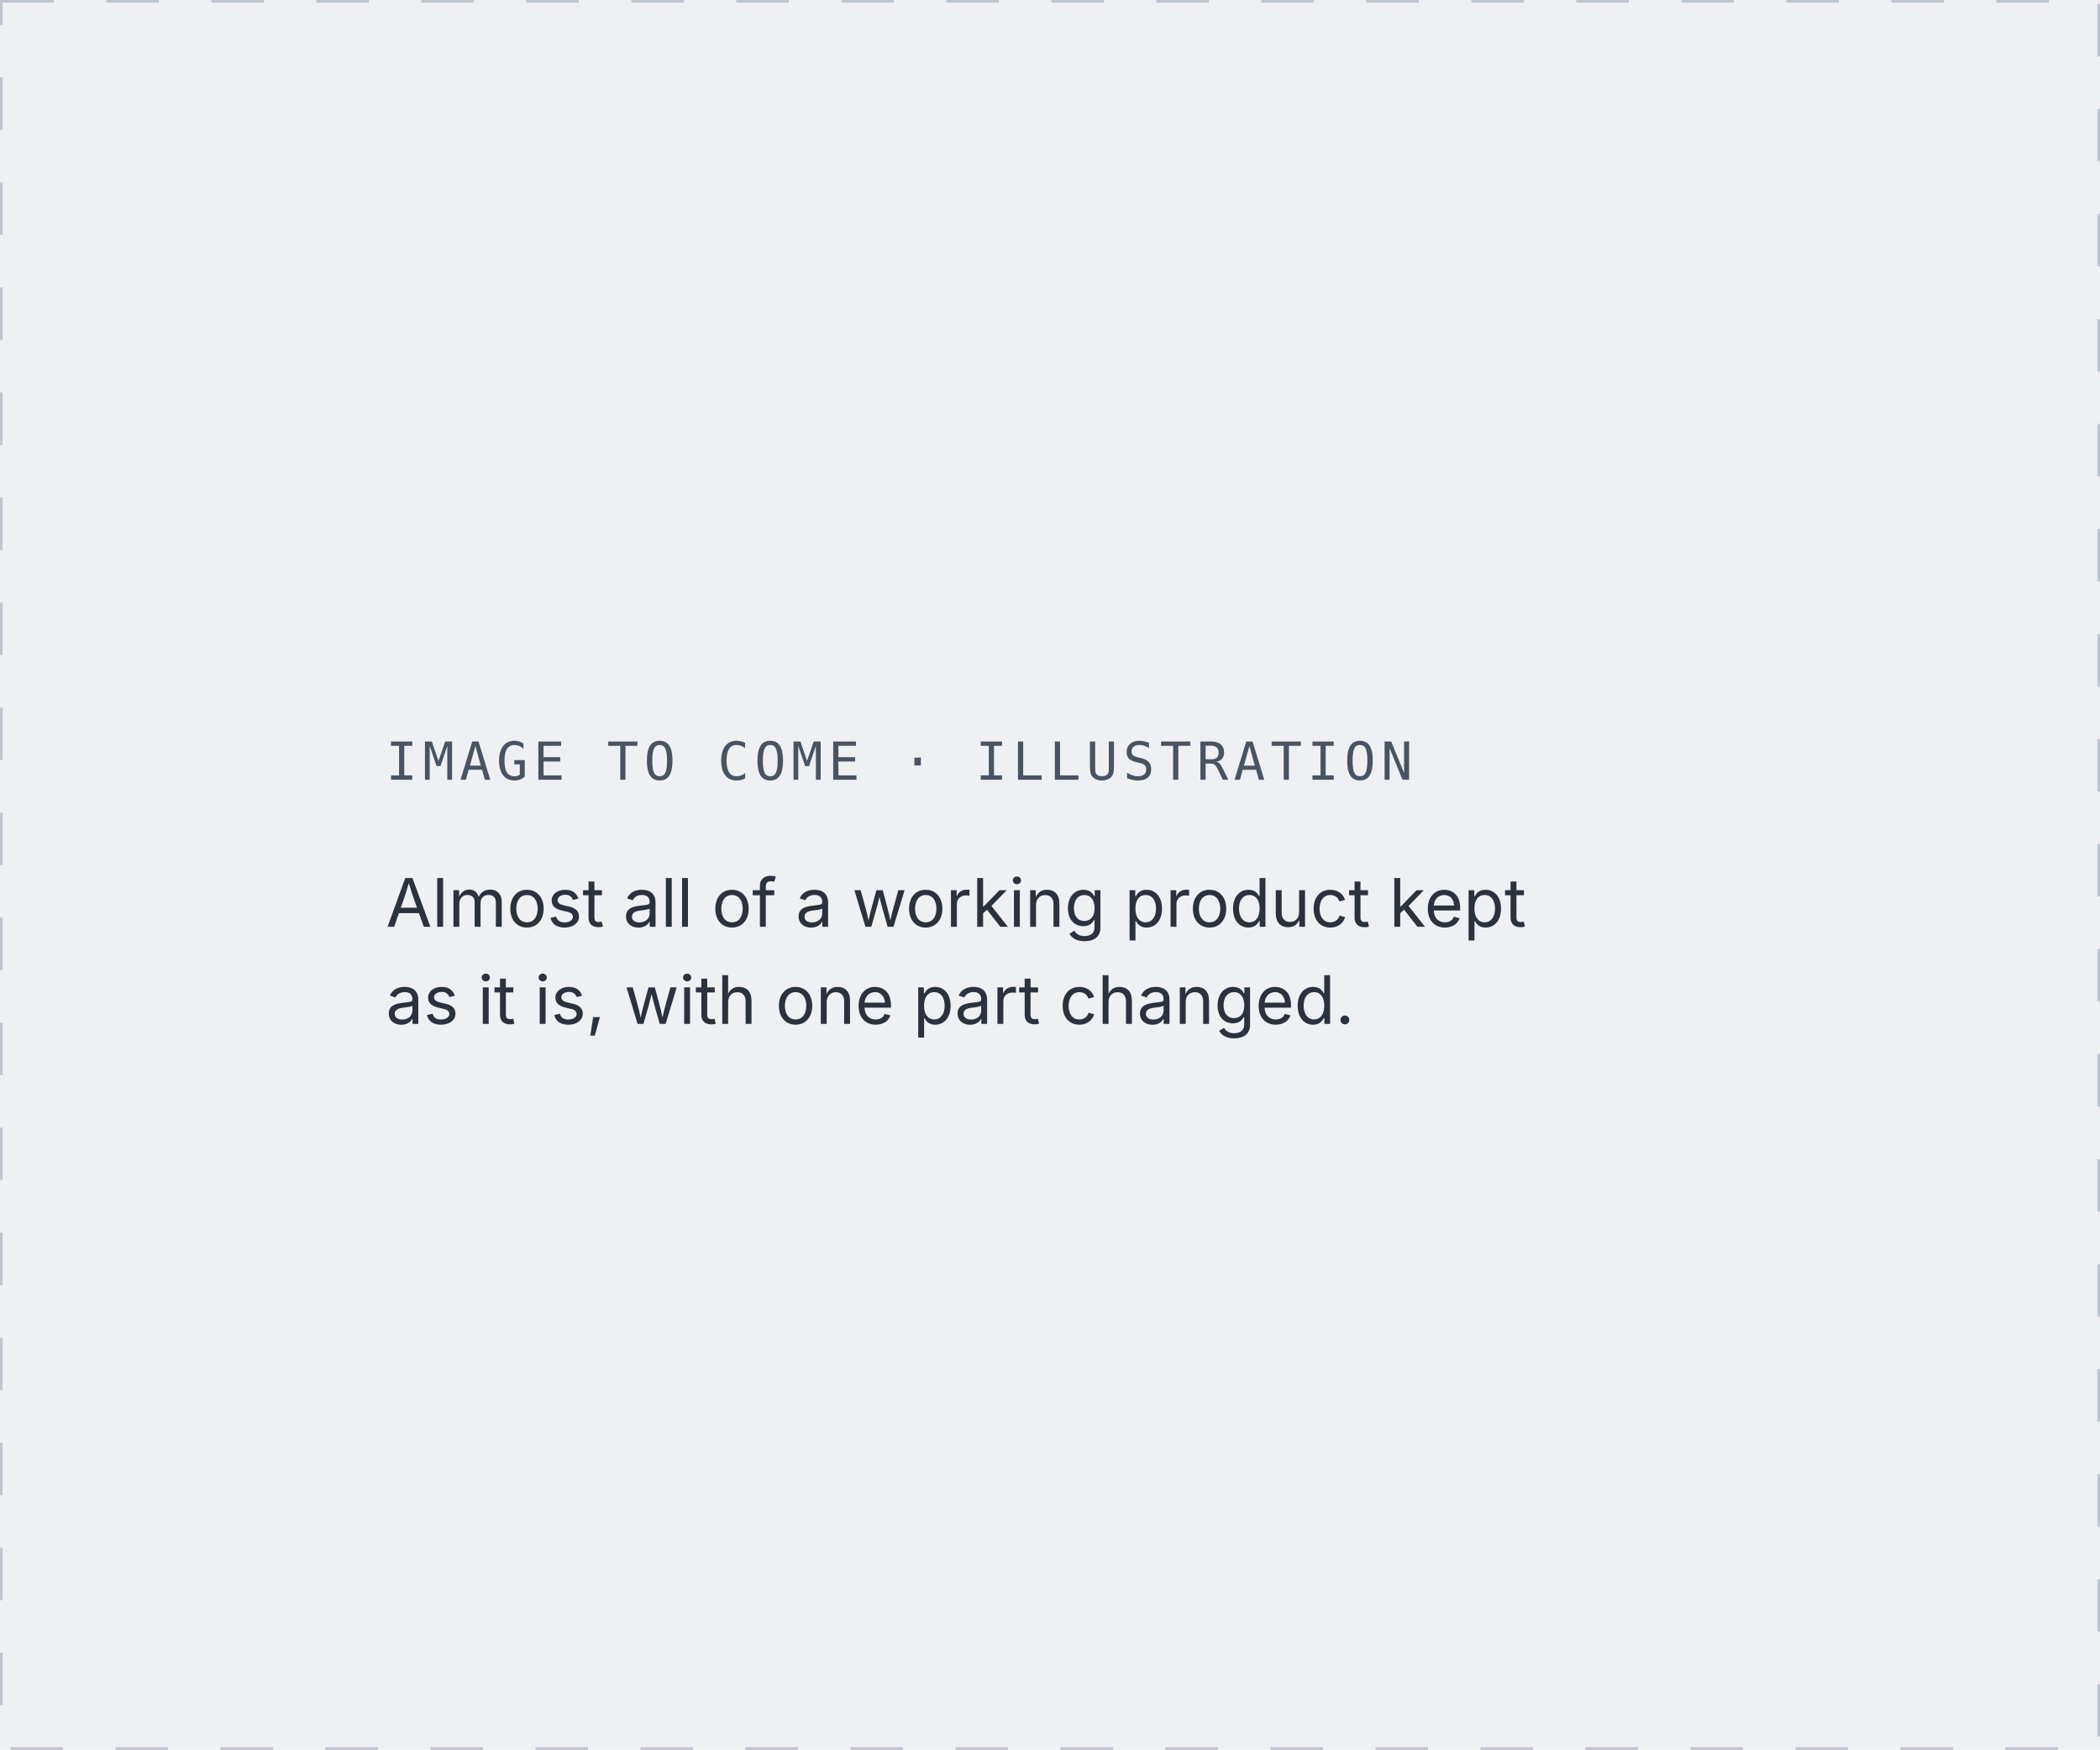
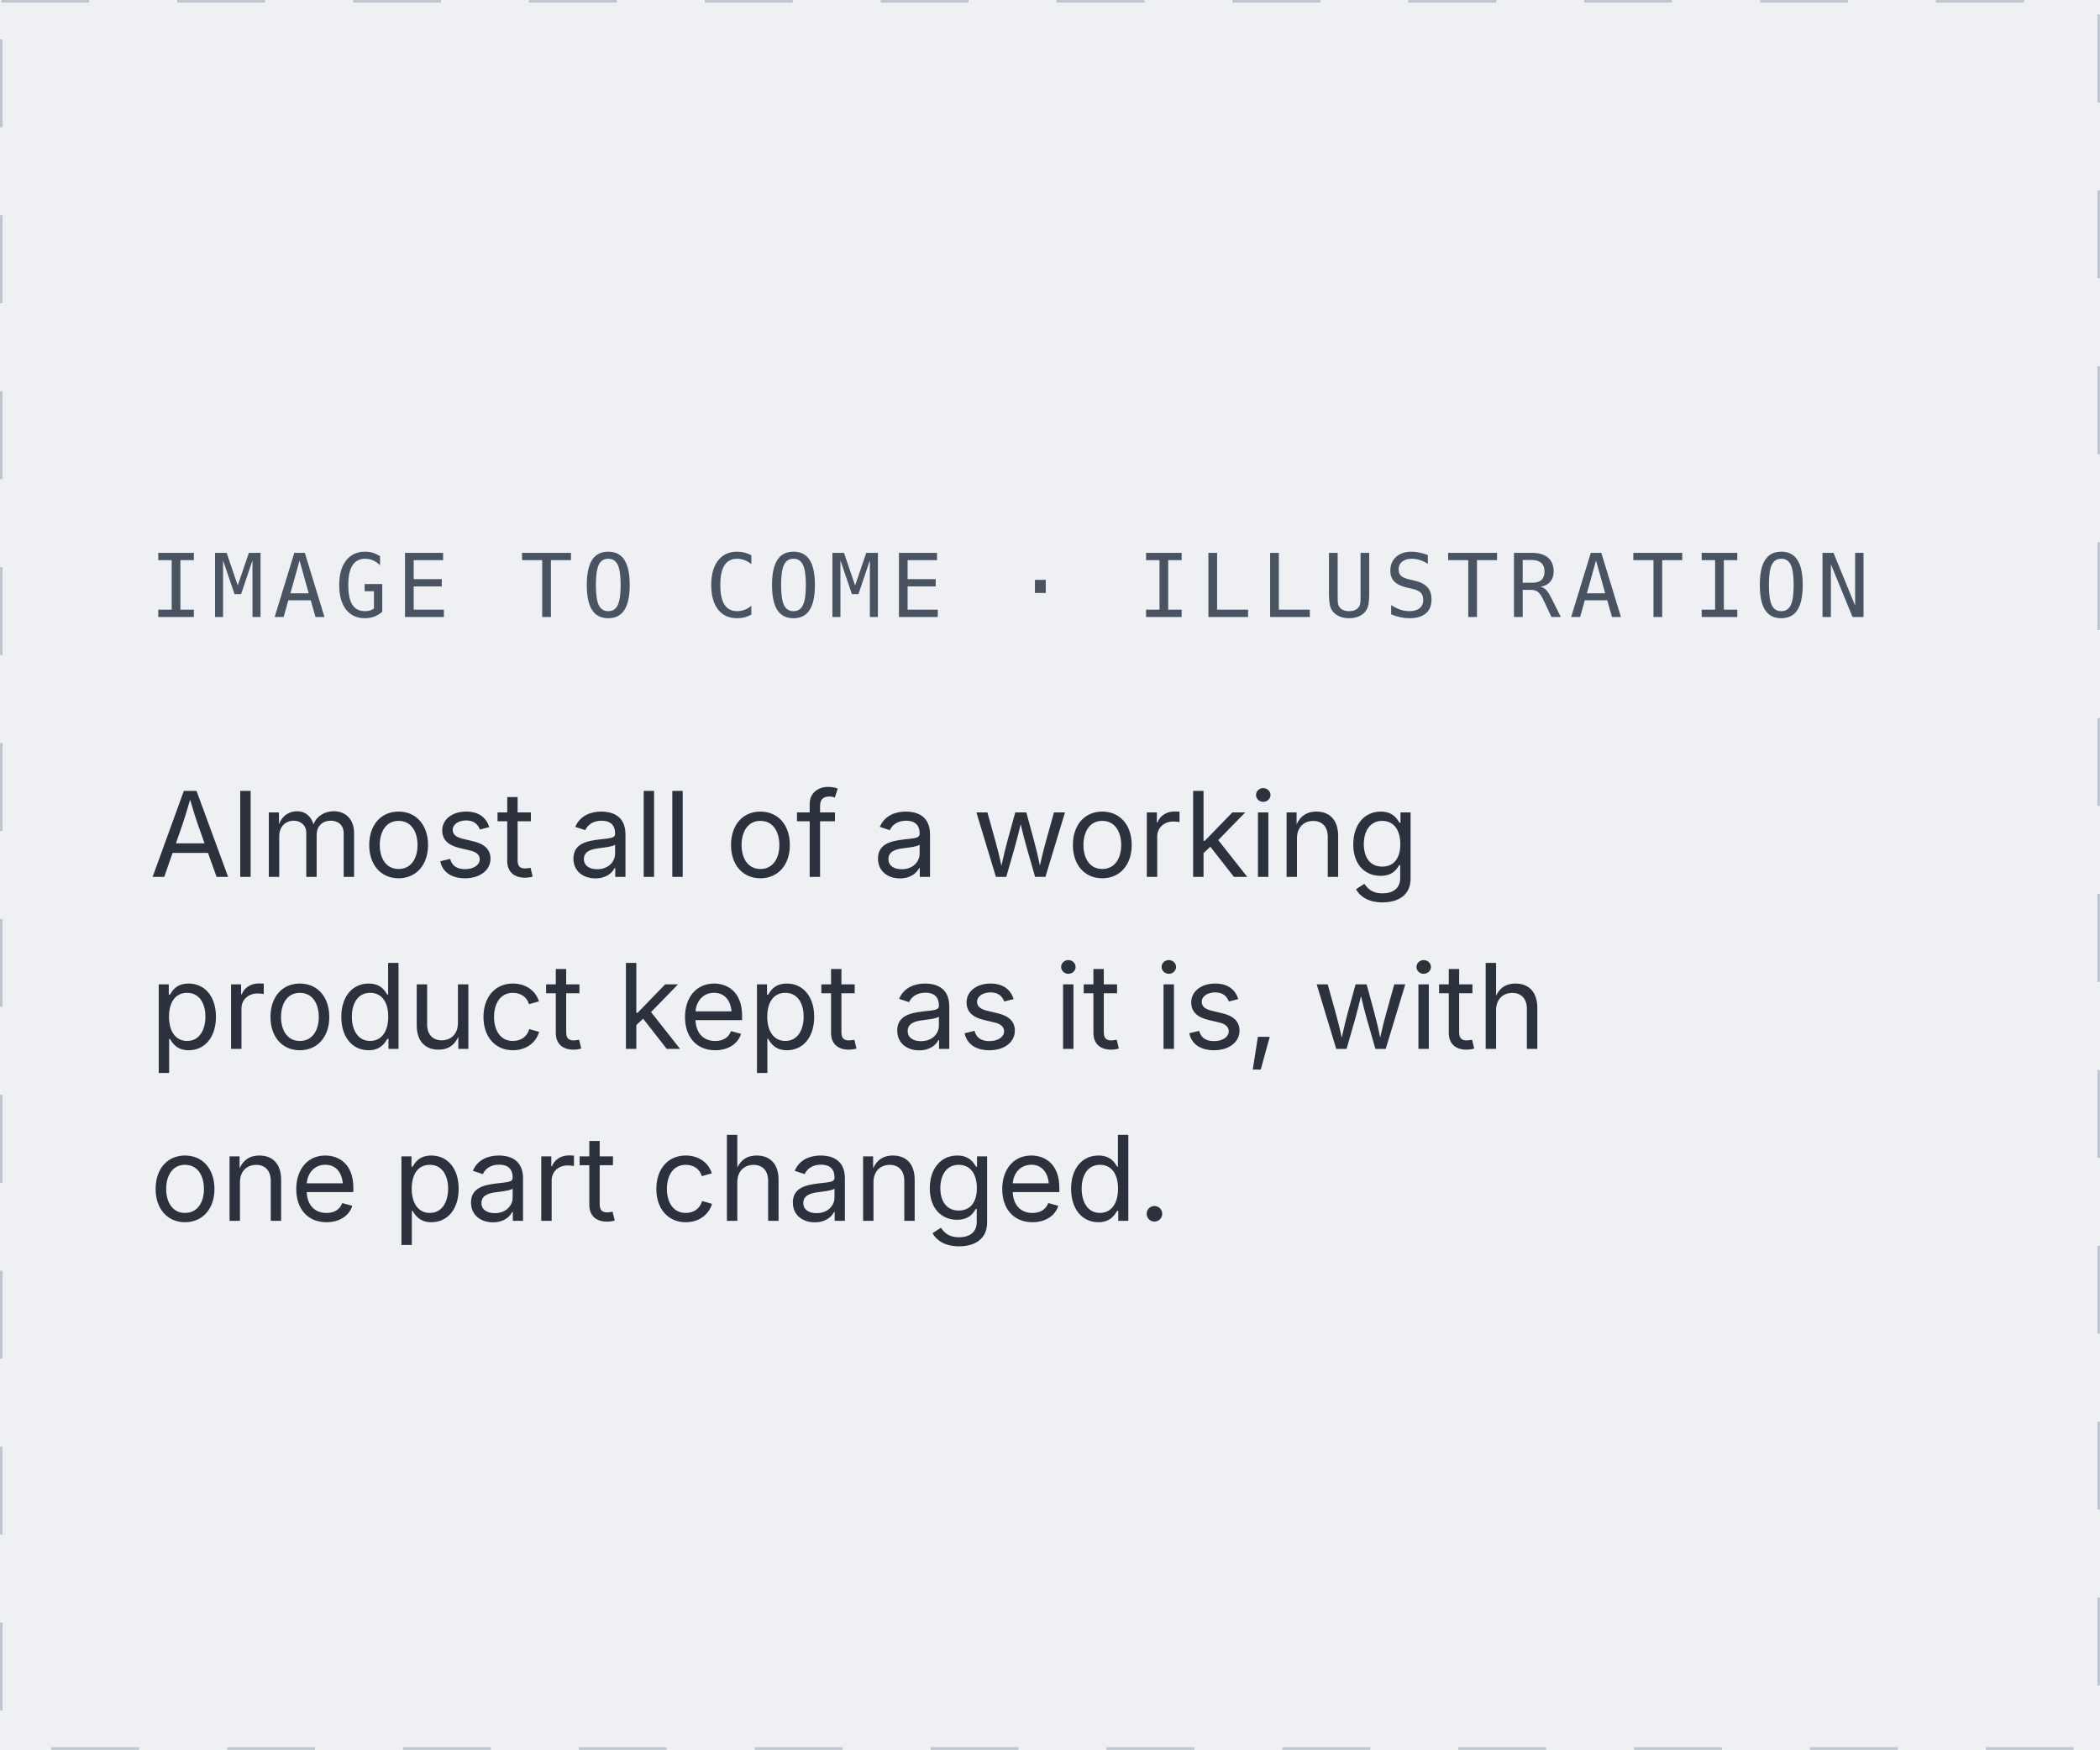
<svg xmlns="http://www.w3.org/2000/svg" viewBox="0 0 1600 1333" width="1600" height="1333" role="img" aria-label="Image to come · illustration">
  <rect width="1600" height="1333" fill="#EEF0F3" />
-   <rect x="1" y="1" width="1598" height="1331" fill="none" stroke="#BFC5CF" stroke-width="2" stroke-dasharray="40 40" />
-   <text x="294" y="594" font-family="ui-monospace, Menlo, Consolas, monospace" font-size="40" letter-spacing="4.0" fill="#4A5361">IMAGE TO COME · ILLUSTRATION</text>
-   <text x="294" y="706" font-family="system-ui, -apple-system, Segoe UI, sans-serif" font-size="51" fill="#2B323D">
-     <tspan x="294" dy="0">Almost all of a working product kept</tspan>
-     <tspan x="294" dy="74">as it is, with one part changed.</tspan>
+   <rect x="1" y="1" width="1598" height="1331" fill="none" stroke="#BFC5CF" stroke-width="2" stroke-dasharray="67 67" />
+   <text x="114" y="470" font-family="ui-monospace, Menlo, Consolas, monospace" font-size="67" letter-spacing="6.7" fill="#4A5361">IMAGE TO COME · ILLUSTRATION</text>
+   <text x="114" y="668" font-family="system-ui, -apple-system, Segoe UI, sans-serif" font-size="90" fill="#2B323D">
+     <tspan x="114" dy="0">Almost all of a working</tspan>
+     <tspan x="114" dy="131">product kept as it is, with</tspan>
+     <tspan x="114" dy="131">one part changed.</tspan>
  </text>
</svg>
